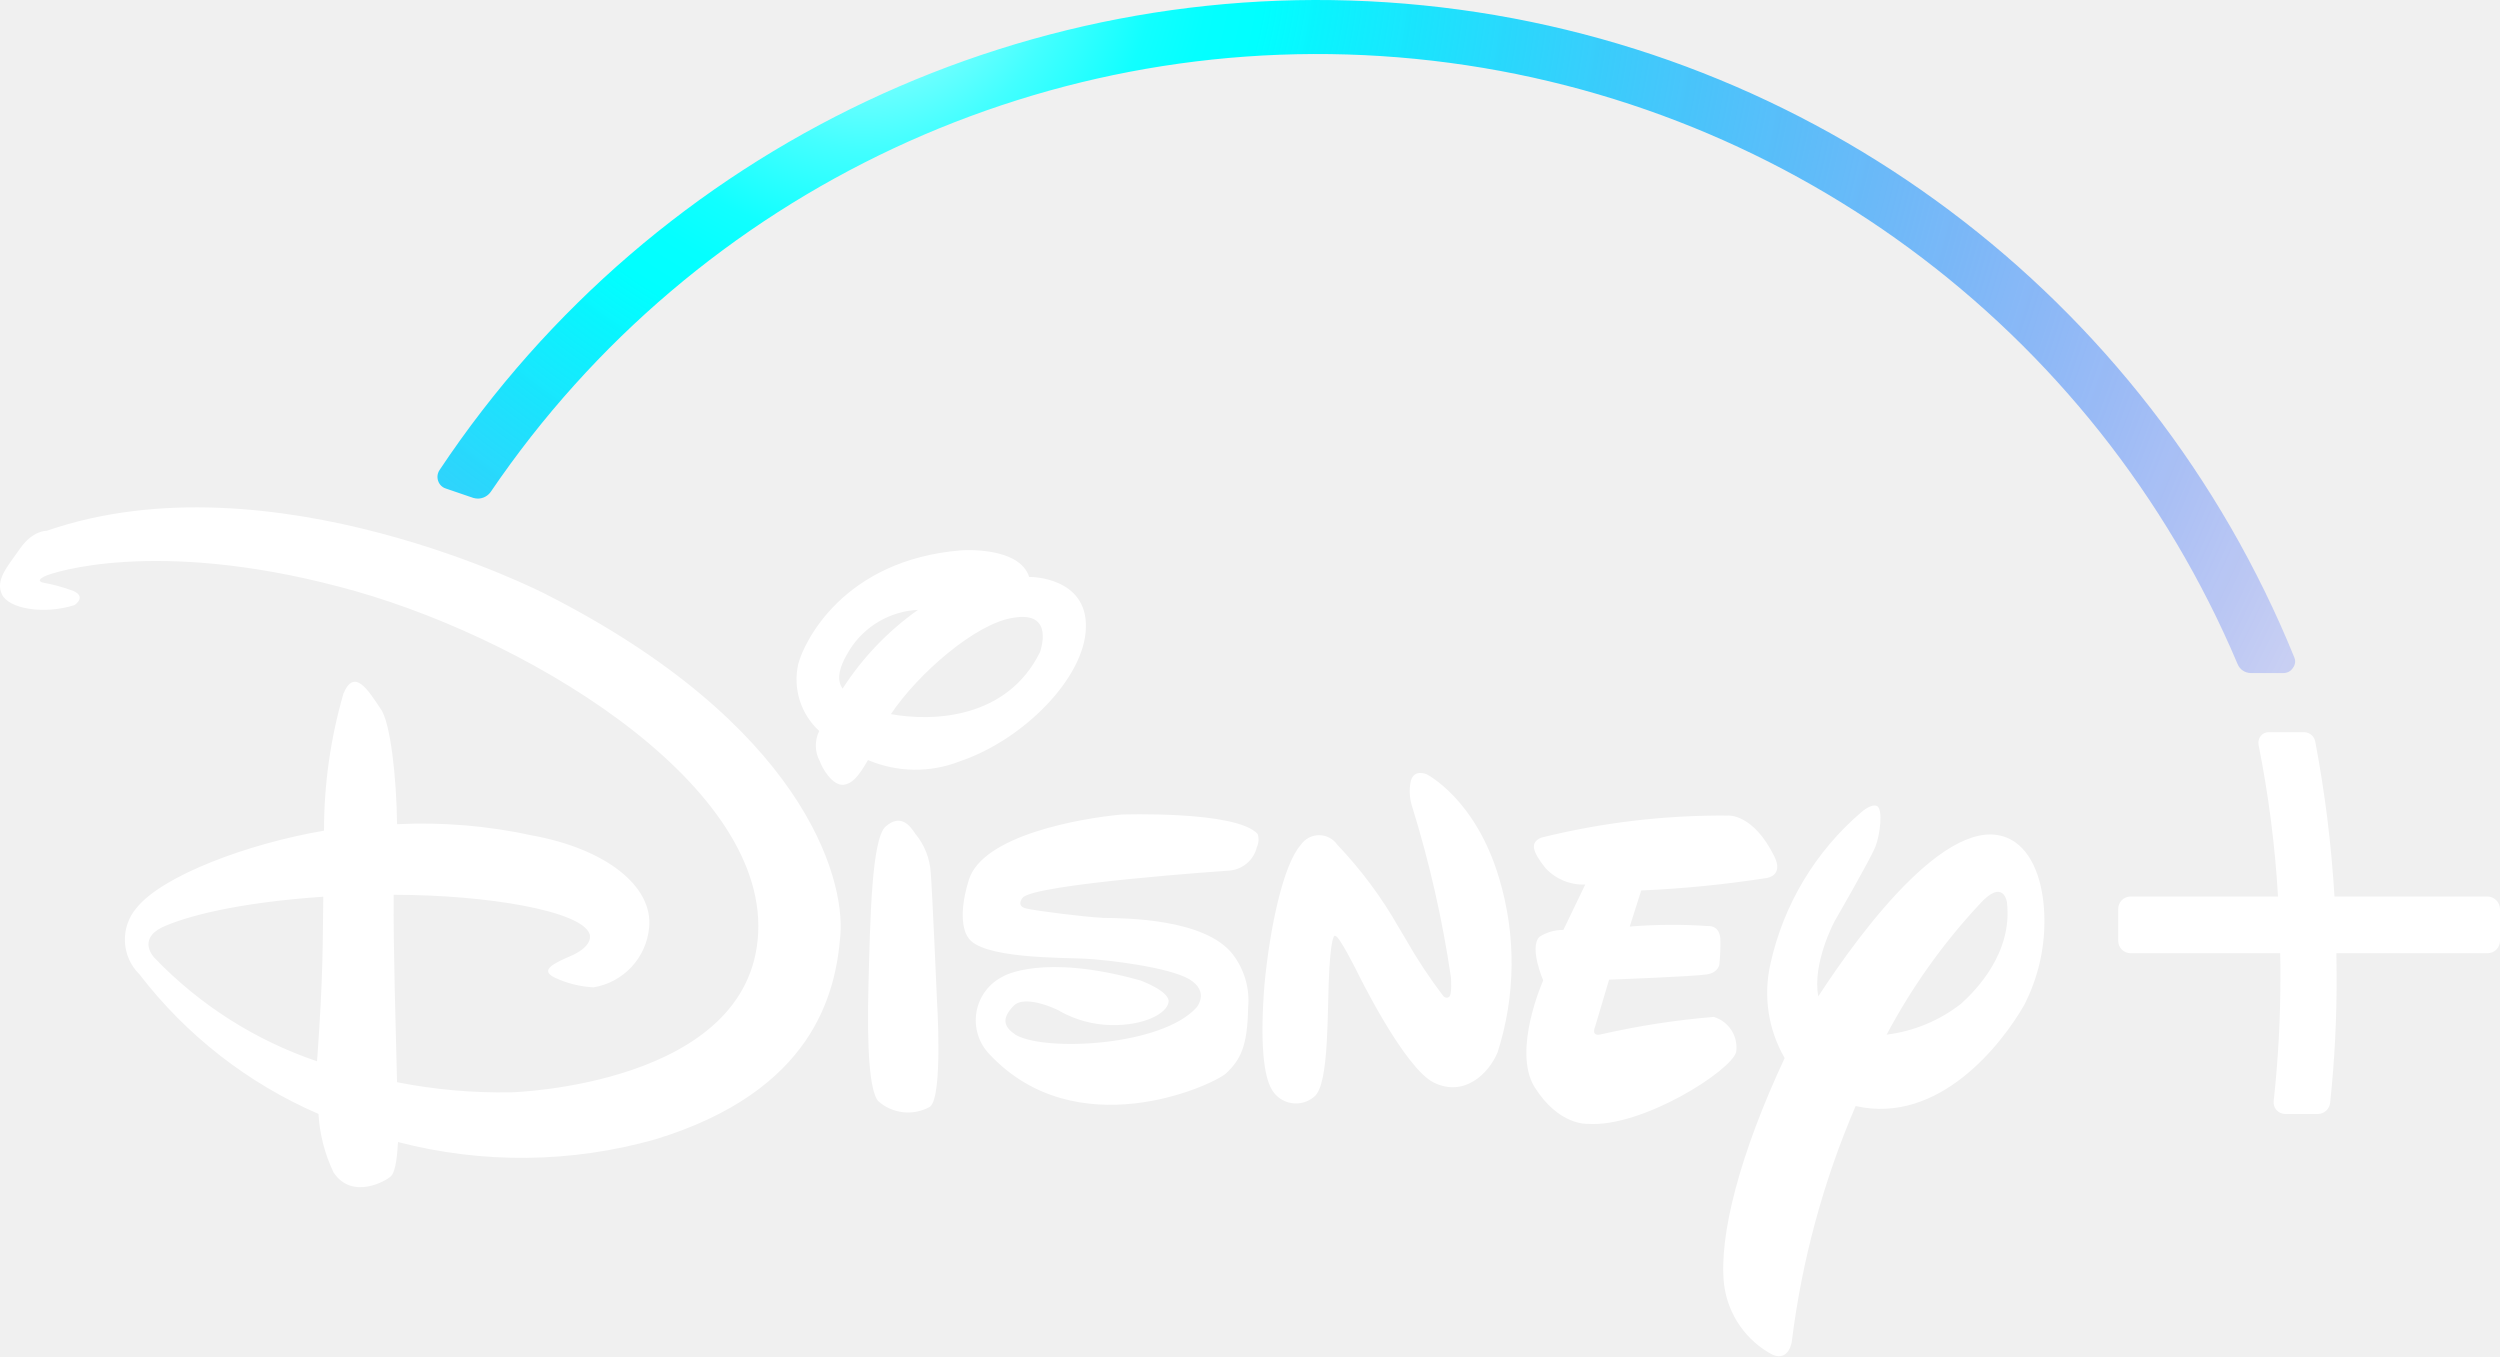
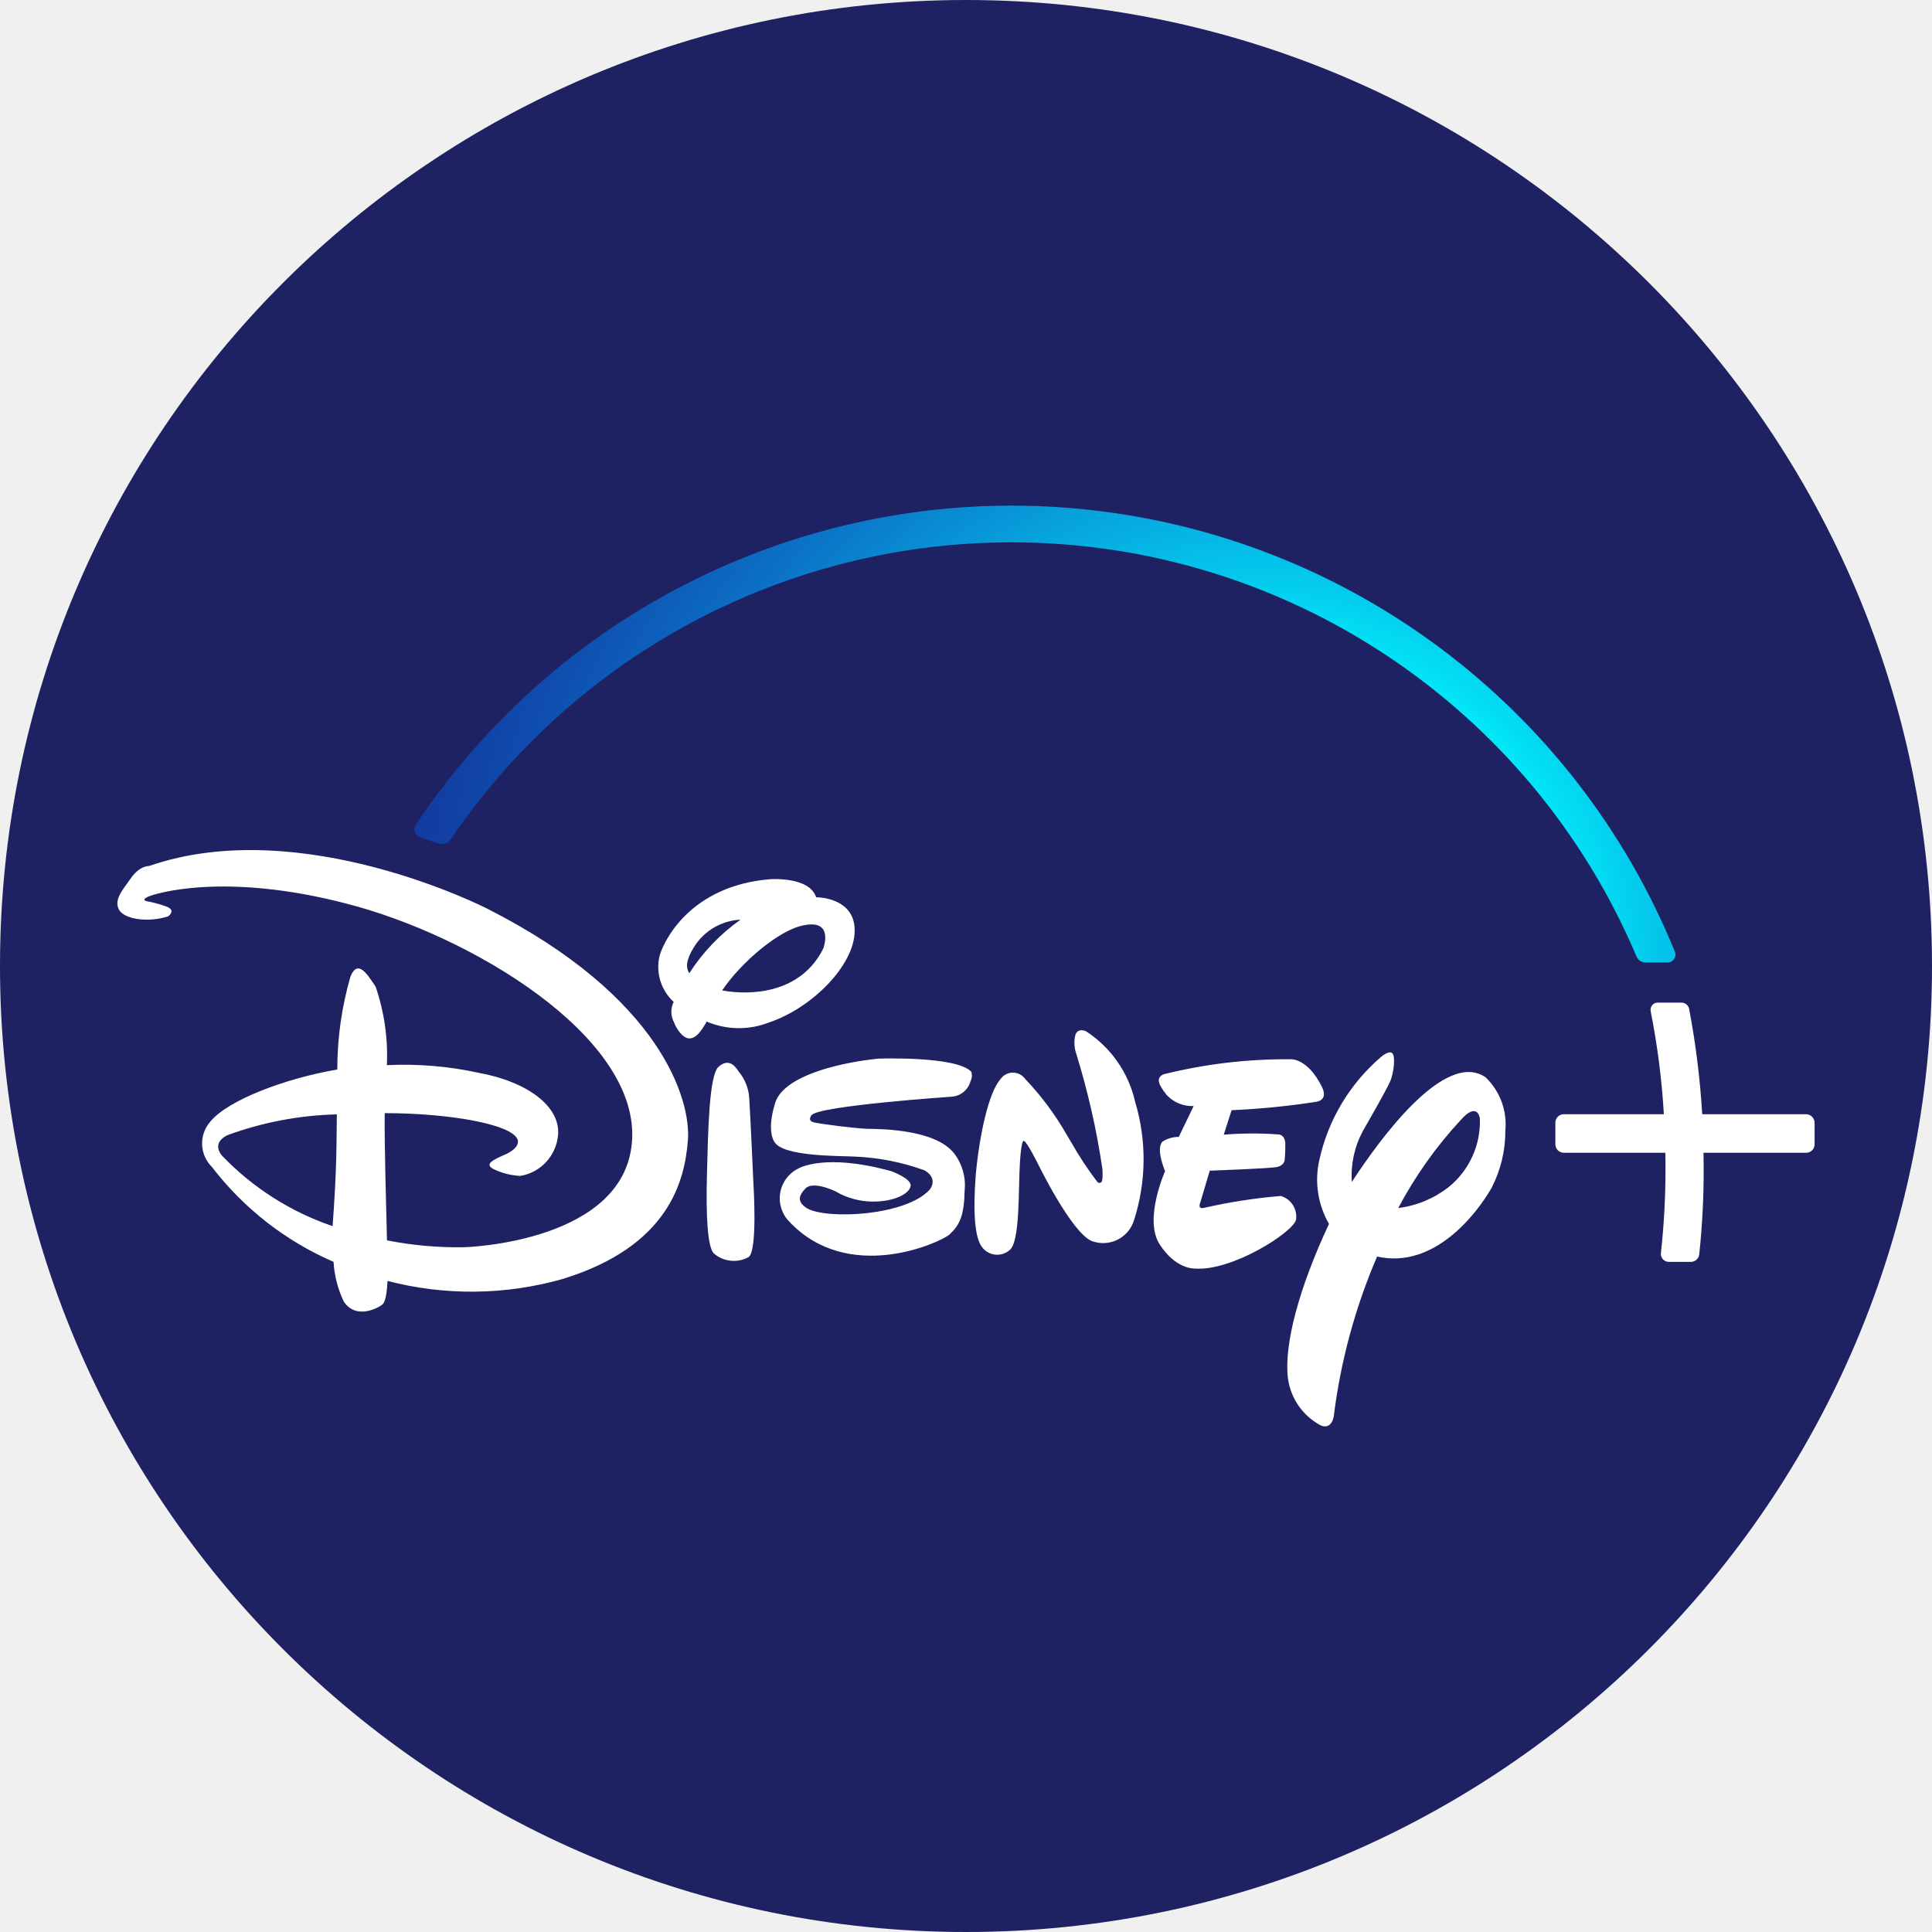
- <svg xmlns="http://www.w3.org/2000/svg" width="148.681" height="80.659" viewBox="0 0 148.681 80.659">
+ <svg xmlns="http://www.w3.org/2000/svg" width="96" height="96" viewBox="0 0 96 96">
  <defs>
    <style>
      .cls-1 {
+         fill: #1e2162;
+       }
+ 
+       .cls-2 {
        fill: #fff;
      }

-       .cls-2 {
+       .cls-3 {
        fill: none;
      }

-       .cls-3 {
+       .cls-4 {
        fill: url(#radial-gradient);
      }
    </style>
-     <radialGradient id="radial-gradient" cx="0.983" cy="0.998" r="2.714" gradientTransform="matrix(0.362, 0, 0, -1, -0.125, 0.921)" gradientUnits="objectBoundingBox">
-       <stop offset="0.01" stop-color="#fff" />
+     <radialGradient id="radial-gradient" cx="0.983" cy="0.998" r="2.714" gradientTransform="translate(0.319) scale(0.362 1)" gradientUnits="objectBoundingBox">
+       <stop offset="0.007" stop-color="#fff" />
      <stop offset="0.03" stop-color="#cbffff" />
-       <stop offset="0.06" stop-color="#96ffff" />
-       <stop offset="0.08" stop-color="#68ffff" />
-       <stop offset="0.11" stop-color="#43ffff" />
-       <stop offset="0.14" stop-color="#25ffff" />
-       <stop offset="0.16" stop-color="#1ff" />
-       <stop offset="0.19" stop-color="#04ffff" />
-       <stop offset="0.22" stop-color="aqua" />
+       <stop offset="0.057" stop-color="#96ffff" />
+       <stop offset="0.084" stop-color="#68ffff" />
+       <stop offset="0.111" stop-color="#43ffff" />
+       <stop offset="0.138" stop-color="#25ffff" />
+       <stop offset="0.165" stop-color="#1ff" />
+       <stop offset="0.191" stop-color="#04ffff" />
+       <stop offset="0.216" stop-color="aqua" />
      <stop offset="1" stop-color="blue" stop-opacity="0" />
    </radialGradient>
  </defs>
-   <g id="Disney_plus_logo" data-name="Disney plus logo" transform="translate(-31.075 -7.327)">
-     <path id="path27" class="cls-1" d="M136.157,32.8a67.738,67.738,0,0,1-7.474.743L128,35.689a30.926,30.926,0,0,1,4.673-.029s.643-.071.715.729a12.345,12.345,0,0,1-.057,1.543s-.043.486-.729.6c-.743.129-5.83.314-5.83.314l-.829,2.787s-.3.643.386.457A47.638,47.638,0,0,1,133,41.062a1.9,1.9,0,0,1,1.329,2.086c-.286,1.115-5.6,4.516-8.846,4.273,0,0-1.7.114-3.144-2.186-1.343-2.186.514-6.345.514-6.345s-.843-1.943-.229-2.587a2.592,2.592,0,0,1,1.429-.414l1.3-2.7a3.047,3.047,0,0,1-2.372-.986c-.829-1.043-.886-1.515-.257-1.8a44.56,44.56,0,0,1,11.118-1.315s1.486-.143,2.758,2.429c-.014,0,.615,1.043-.443,1.286ZM120.138,43.177c-.543,1.286-1.986,2.658-3.773,1.8s-4.587-6.616-4.587-6.616-1.072-2.144-1.272-2.1c0,0-.229-.414-.372,1.929s.029,6.9-.9,7.617a1.66,1.66,0,0,1-2.515-.414c-.5-.829-.715-2.8-.443-6.259.329-3.458,1.129-7.145,2.158-8.3a1.316,1.316,0,0,1,2.172-.014,25.122,25.122,0,0,1,3.644,4.9l.4.672a30.4,30.4,0,0,0,2.272,3.444s.171.157.314.043c.214-.057.129-1.172.129-1.172a67.1,67.1,0,0,0-2.3-10.132,2.948,2.948,0,0,1-.086-1.543c.2-.743.943-.4.943-.4s2.915,1.458,4.316,6.2a17.438,17.438,0,0,1-.1,10.346Zm-14.319-12.19a1.833,1.833,0,0,1-1.615,1.372s-11.761.8-12.318,1.629c0,0-.414.486.229.629s3.3.486,4.587.557c1.372.014,6,.057,7.66,2.129a4.525,4.525,0,0,1,.943,3.215c-.043,2.286-.443,3.087-1.329,3.916-.929.772-8.9,4.344-14.047-1.143a2.908,2.908,0,0,1,.815-4.644s2.3-1.386,8.145.243c0,0,1.772.643,1.686,1.286-.1.686-1.458,1.415-3.43,1.372a6.521,6.521,0,0,1-3.044-.829c.257.1-2.058-1.115-2.772-.286-.714.757-.543,1.229.157,1.7,1.786,1.015,8.689.657,10.746-1.629,0,0,.815-.929-.429-1.686C100.56,38.1,97,37.675,95.615,37.6c-1.329-.071-6.273.014-6.988-1.3,0,0-.714-.886.071-3.4.829-2.629,6.588-3.644,9.074-3.873,0,0,6.845-.243,8.1,1.158a1.074,1.074,0,0,1-.057.8ZM86.384,46.406a2.665,2.665,0,0,1-3.087-.343c-.5-.614-.672-3.058-.572-6.888.1-3.873.186-8.674,1.015-9.432.886-.772,1.429-.1,1.772.429a3.989,3.989,0,0,1,.915,2.3c.1,1.215.371,7.588.371,7.588s.372,5.745-.414,6.345ZM88.17,25.857a7.208,7.208,0,0,1-5.473-.071c-.615,1.072-.972,1.4-1.443,1.472-.686.071-1.3-1.029-1.415-1.386a1.956,1.956,0,0,1-.043-1.815,4.159,4.159,0,0,1-1.243-4c.343-1.286,2.658-6.173,9.7-6.745,0,0,3.444-.257,4.03,1.586h.1s3.344.014,3.273,2.987C95.615,20.87,91.943,24.585,88.17,25.857ZM81.6,19.24c-.714,1.143-.743,1.829-.414,2.3a16.925,16.925,0,0,1,4.487-4.687A5.1,5.1,0,0,0,81.6,19.24Zm9.732-1.915c-2.215.329-5.645,3.3-7.274,5.73,2.5.457,6.917.286,8.874-3.7-.014,0,.929-2.472-1.6-2.029Zm60.134,23.022c-1.329,2.315-5.059,7.145-10.032,6.016a51.576,51.576,0,0,0-3.8,14.033s-.172,1.172-1.143.757A5.5,5.5,0,0,1,133.613,57c-.343-2.915.957-7.845,3.6-13.49a7.746,7.746,0,0,1-.843-5.616,16.551,16.551,0,0,1,5.43-9.031s.572-.5.9-.343c.371.157.2,1.7-.1,2.444s-2.429,4.43-2.429,4.43-1.329,2.487-.957,4.444c2.5-3.844,8.188-11.6,11.718-9.16,1.186.843,1.729,2.687,1.729,4.673a10.862,10.862,0,0,1-1.2,5Zm-1.029-6.088s-.2-1.529-1.686.157a36.421,36.421,0,0,0-5.473,7.7,9,9,0,0,0,4.416-1.829C148.618,39.461,150.776,37.232,150.433,34.26ZM81.054,36.2c-.272,3.458-1.6,9.274-11.018,12.147a29.219,29.219,0,0,1-15.291.157c-.071,1.272-.214,1.815-.414,2.029-.271.272-2.3,1.443-3.415-.214a9.279,9.279,0,0,1-.9-3.487,26.887,26.887,0,0,1-10.646-8.3,2.9,2.9,0,0,1-.157-3.973c1.543-1.9,6.588-3.8,11.132-4.573a29.237,29.237,0,0,1,1.158-8.16c.657-1.558,1.486-.157,2.2.9.6.786.957,4.173.986,6.874a30.606,30.606,0,0,1,8.045.672c4.316.786,7.2,2.987,6.945,5.487a3.971,3.971,0,0,1-3.3,3.544,6.123,6.123,0,0,1-2.3-.572c-.957-.457-.071-.857,1.086-1.358,1.258-.614.972-1.243.972-1.243C65.663,34.76,60.061,33.8,54.488,33.8c-.029,3.072.129,8.174.2,11.146a31.966,31.966,0,0,0,6.816.6s14.233-.4,14.662-9.489S61.976,18.226,51.158,15.454c-10.8-2.829-16.92-.857-17.448-.586-.572.286-.043.372-.043.372a10.213,10.213,0,0,1,1.6.429c1.072.343.243.9.243.9-1.843.586-3.916.214-4.316-.629s.272-1.6,1.043-2.687c.772-1.143,1.615-1.1,1.615-1.1C47.214,7.522,63.491,15.9,63.491,15.9,78.739,23.628,81.339,32.688,81.054,36.2Zm-40.327-.472c-1.515.743-.472,1.815-.472,1.815a24.137,24.137,0,0,0,9.675,6.159c.386-5.273.329-7.131.372-9.789-5.2.357-8.2,1.186-9.574,1.815Z" transform="translate(0 26.743)" />
-     <path id="path29" class="cls-1" d="M68.1,22.794v1.886a.737.737,0,0,1-.743.743H58.37c0,.472.014.886.014,1.272A68.6,68.6,0,0,1,58,34.312a.742.742,0,0,1-.729.672H55.327a.692.692,0,0,1-.514-.229.679.679,0,0,1-.172-.543,67.264,67.264,0,0,0,.4-7.517c0-.4,0-.815-.014-1.272H46.138a.737.737,0,0,1-.743-.743V22.794a.737.737,0,0,1,.743-.743H54.9A65.854,65.854,0,0,0,53.74,13.02a.657.657,0,0,1,.129-.514.6.6,0,0,1,.472-.229h2.1a.687.687,0,0,1,.672.557,72.488,72.488,0,0,1,1.143,9.217h9.1a.756.756,0,0,1,.743.743Z" transform="translate(111.655 38.594)" />
-     <path id="path31" class="cls-2" d="M34.535,10.641h-.014m-.1.014c-.043,0-.086-.014-.129-.014A.4.4,0,0,0,34.421,10.655Zm0,0c-.043,0-.086-.014-.129-.014A.4.4,0,0,0,34.421,10.655Z" transform="translate(25.083 25.839)" />
-     <path id="path33" class="cls-3" d="M144.464,46.427A62.723,62.723,0,0,0,34.157,35.28a.732.732,0,0,0-.086.643.7.7,0,0,0,.457.457l1.629.557a1.067,1.067,0,0,0,.286.043.942.942,0,0,0,.757-.4A59.423,59.423,0,0,1,141.088,46.817a.857.857,0,0,0,.79.538h1.943a.655.655,0,0,0,.557-.3A.626.626,0,0,0,144.464,46.427ZM36.444,36.495a.418.418,0,0,1-.129-.029A.418.418,0,0,0,36.444,36.495ZM141.477,47.1a.579.579,0,0,0,.129.071C141.563,47.141,141.52,47.127,141.477,47.1Z" transform="translate(23.06 0)" />
+   <g id="disney" transform="translate(-433.633 -234.175)">
+     <circle id="Ellipse_4" data-name="Ellipse 4" class="cls-1" cx="48" cy="48" r="48" transform="translate(433.633 234.175)" />
+     <path id="path7" class="cls-2" d="M499.069,482.939a38.431,38.431,0,0,1-4.239.422l-.389,1.216a17.545,17.545,0,0,1,2.651-.016s.365-.041.405.413a7.011,7.011,0,0,1-.032.875s-.024.276-.413.34c-.421.073-3.307.178-3.307.178l-.47,1.581s-.17.365.219.259a27.022,27.022,0,0,1,3.785-.584,1.075,1.075,0,0,1,.754,1.183c-.162.632-3.177,2.561-5.017,2.424,0,0-.965.065-1.783-1.24-.762-1.24.292-3.6.292-3.6s-.478-1.1-.13-1.467a1.471,1.471,0,0,1,.811-.235l.738-1.532a1.729,1.729,0,0,1-1.346-.559c-.47-.592-.5-.859-.146-1.021a25.274,25.274,0,0,1,6.306-.746s.843-.081,1.564,1.378C499.313,482.209,499.669,482.8,499.069,482.939Zm-9.087,5.885a1.6,1.6,0,0,1-2.14,1.021c-1.005-.486-2.6-3.753-2.6-3.753s-.608-1.216-.721-1.192c0,0-.13-.235-.211,1.094s.016,3.915-.511,4.32a.941.941,0,0,1-1.427-.235c-.284-.47-.405-1.589-.251-3.55.186-1.962.64-4.053,1.224-4.709a.75.75,0,0,1,1.232-.008,14.251,14.251,0,0,1,2.067,2.78l.227.381a17.244,17.244,0,0,0,1.289,1.953s.1.089.178.024c.122-.032.073-.665.073-.665a38.069,38.069,0,0,0-1.305-5.747,1.672,1.672,0,0,1-.049-.875c.105-.43.535-.227.535-.227a5.671,5.671,0,0,1,2.448,3.518A9.891,9.891,0,0,1,489.983,488.823Zm-8.122-6.914a1.04,1.04,0,0,1-.916.778s-6.671.454-6.987.924c0,0-.235.276.13.357s1.872.276,2.6.316c.778.008,3.4.032,4.345,1.208a2.567,2.567,0,0,1,.535,1.824c-.024,1.3-.251,1.751-.754,2.221-.527.438-5.05,2.464-7.968-.648a1.65,1.65,0,0,1,.462-2.634s1.3-.786,4.62.138c0,0,1.005.365.956.729-.057.389-.827.8-1.945.778a3.7,3.7,0,0,1-1.727-.47c.146.057-1.167-.632-1.573-.162-.405.43-.308.7.089.965,1.013.576,4.928.373,6.1-.924,0,0,.462-.527-.243-.956a11.487,11.487,0,0,0-3.51-.689c-.754-.041-3.558.008-3.964-.738,0,0-.405-.5.041-1.929.47-1.491,3.737-2.067,5.147-2.2,0,0,3.883-.138,4.6.657a.609.609,0,0,1-.032.454Zm-11.024,8.746a1.512,1.512,0,0,1-1.751-.195c-.284-.349-.381-1.735-.324-3.907.057-2.2.105-4.92.576-5.35.5-.438.811-.057,1.005.243a2.263,2.263,0,0,1,.519,1.3c.049.689.211,4.3.211,4.3S471.283,490.315,470.837,490.655ZM471.85,479a4.089,4.089,0,0,1-3.1-.041c-.349.608-.551.794-.819.835-.389.041-.738-.584-.8-.786a1.11,1.11,0,0,1-.024-1.029,2.359,2.359,0,0,1-.705-2.27c.195-.729,1.508-3.5,5.5-3.826,0,0,1.953-.146,2.286.9h.057s1.9.008,1.856,1.694C476.073,476.17,473.99,478.278,471.85,479Zm-3.729-3.753c-.405.648-.421,1.038-.235,1.305a9.6,9.6,0,0,1,2.545-2.659A2.891,2.891,0,0,0,468.122,475.246Zm5.52-1.086c-1.256.186-3.2,1.872-4.126,3.25,1.418.259,3.923.162,5.034-2.1-.008,0,.527-1.4-.908-1.151Zm34.109,13.058c-.754,1.313-2.869,4.053-5.69,3.413a29.254,29.254,0,0,0-2.156,7.96s-.1.665-.648.43a3.119,3.119,0,0,1-1.629-2.359c-.195-1.654.543-4.45,2.043-7.652a4.394,4.394,0,0,1-.478-3.186,9.388,9.388,0,0,1,3.08-5.123s.324-.284.511-.195c.211.089.113.965-.057,1.386s-1.378,2.513-1.378,2.513a4.676,4.676,0,0,0-.543,2.521c1.419-2.18,4.645-6.582,6.647-5.2a3.243,3.243,0,0,1,.981,2.651A6.161,6.161,0,0,1,507.751,487.218Zm-.584-3.453s-.113-.867-.956.089a20.659,20.659,0,0,0-3.1,4.369,5.1,5.1,0,0,0,2.5-1.038,4.181,4.181,0,0,0,1.556-3.421Zm-39.353,1.1c-.154,1.962-.908,5.261-6.25,6.89a16.573,16.573,0,0,1-8.673.089c-.041.721-.122,1.029-.235,1.151-.154.154-1.305.819-1.937-.122a5.263,5.263,0,0,1-.511-1.978,15.251,15.251,0,0,1-6.039-4.709,1.643,1.643,0,0,1-.089-2.253c.875-1.078,3.737-2.156,6.314-2.594a16.587,16.587,0,0,1,.657-4.628c.373-.884.843-.089,1.248.511a10.561,10.561,0,0,1,.559,3.9,17.361,17.361,0,0,1,4.564.381c2.448.446,4.085,1.694,3.939,3.113a2.253,2.253,0,0,1-1.872,2.01,3.473,3.473,0,0,1-1.3-.324c-.543-.259-.041-.486.616-.77.713-.349.551-.705.551-.705-.267-.778-3.445-1.321-6.606-1.321-.016,1.743.073,4.636.113,6.322a18.132,18.132,0,0,0,3.866.34s8.073-.227,8.316-5.382-8.049-10.116-14.185-11.688c-6.128-1.6-9.6-.486-9.9-.332-.324.162-.024.211-.024.211a5.8,5.8,0,0,1,.908.243c.608.195.138.511.138.511-1.046.332-2.221.122-2.448-.357s.154-.908.592-1.524c.438-.648.916-.624.916-.624,7.579-2.626,16.811,2.124,16.811,2.124,8.649,4.385,10.124,9.524,9.962,11.518Zm-22.874-.268c-.859.422-.267,1.029-.267,1.029a13.691,13.691,0,0,0,5.488,3.494c.219-2.991.186-4.045.211-5.552A16.947,16.947,0,0,0,444.939,484.6Z" transform="translate(0 -194.021)" />
+     <path id="path13" class="cls-2" d="M1333.88,569.966v1.07a.419.419,0,0,1-.421.421h-5.1c0,.268.008.5.008.721a38.928,38.928,0,0,1-.219,4.32.421.421,0,0,1-.413.381h-1.1a.392.392,0,0,1-.292-.13.384.384,0,0,1-.1-.308,38.162,38.162,0,0,0,.227-4.264c0-.227,0-.462-.008-.721h-5.042a.419.419,0,0,1-.422-.422v-1.07a.419.419,0,0,1,.422-.422h4.969a37.329,37.329,0,0,0-.656-5.123.373.373,0,0,1,.073-.292.342.342,0,0,1,.267-.13h1.192a.389.389,0,0,1,.381.316,41.124,41.124,0,0,1,.649,5.228h5.163a.429.429,0,0,1,.421.422Z" transform="translate(-810.08 -280.002)" />
+     <path id="path21" class="cls-3" d="M637.638,463.3h-.008m-.057.008c-.024,0-.049-.008-.073-.008a.224.224,0,0,0,.073.008h0Zm0,0c-.024,0-.049-.008-.073-.008a.224.224,0,0,0,.073.008h0Z" transform="translate(-181.983 -187.465)" />
+     <path id="path44" class="cls-4" d="M684.171,281.477a35.578,35.578,0,0,0-62.568-6.323.415.415,0,0,0-.049.365.4.4,0,0,0,.259.259l.924.316a.606.606,0,0,0,.162.024.534.534,0,0,0,.43-.227A33.681,33.681,0,0,1,651.2,261.124,33.726,33.726,0,0,1,682.258,281.7a.486.486,0,0,0,.446.3h1.1a.371.371,0,0,0,.316-.17A.355.355,0,0,0,684.171,281.477ZM622.9,275.844a.237.237,0,0,1-.073-.016A.237.237,0,0,0,622.9,275.844Zm59.577,6.014a.33.33,0,0,0,.073.041C682.525,281.883,682.5,281.875,682.477,281.858Z" transform="translate(-167.309)" />
  </g>
</svg>
